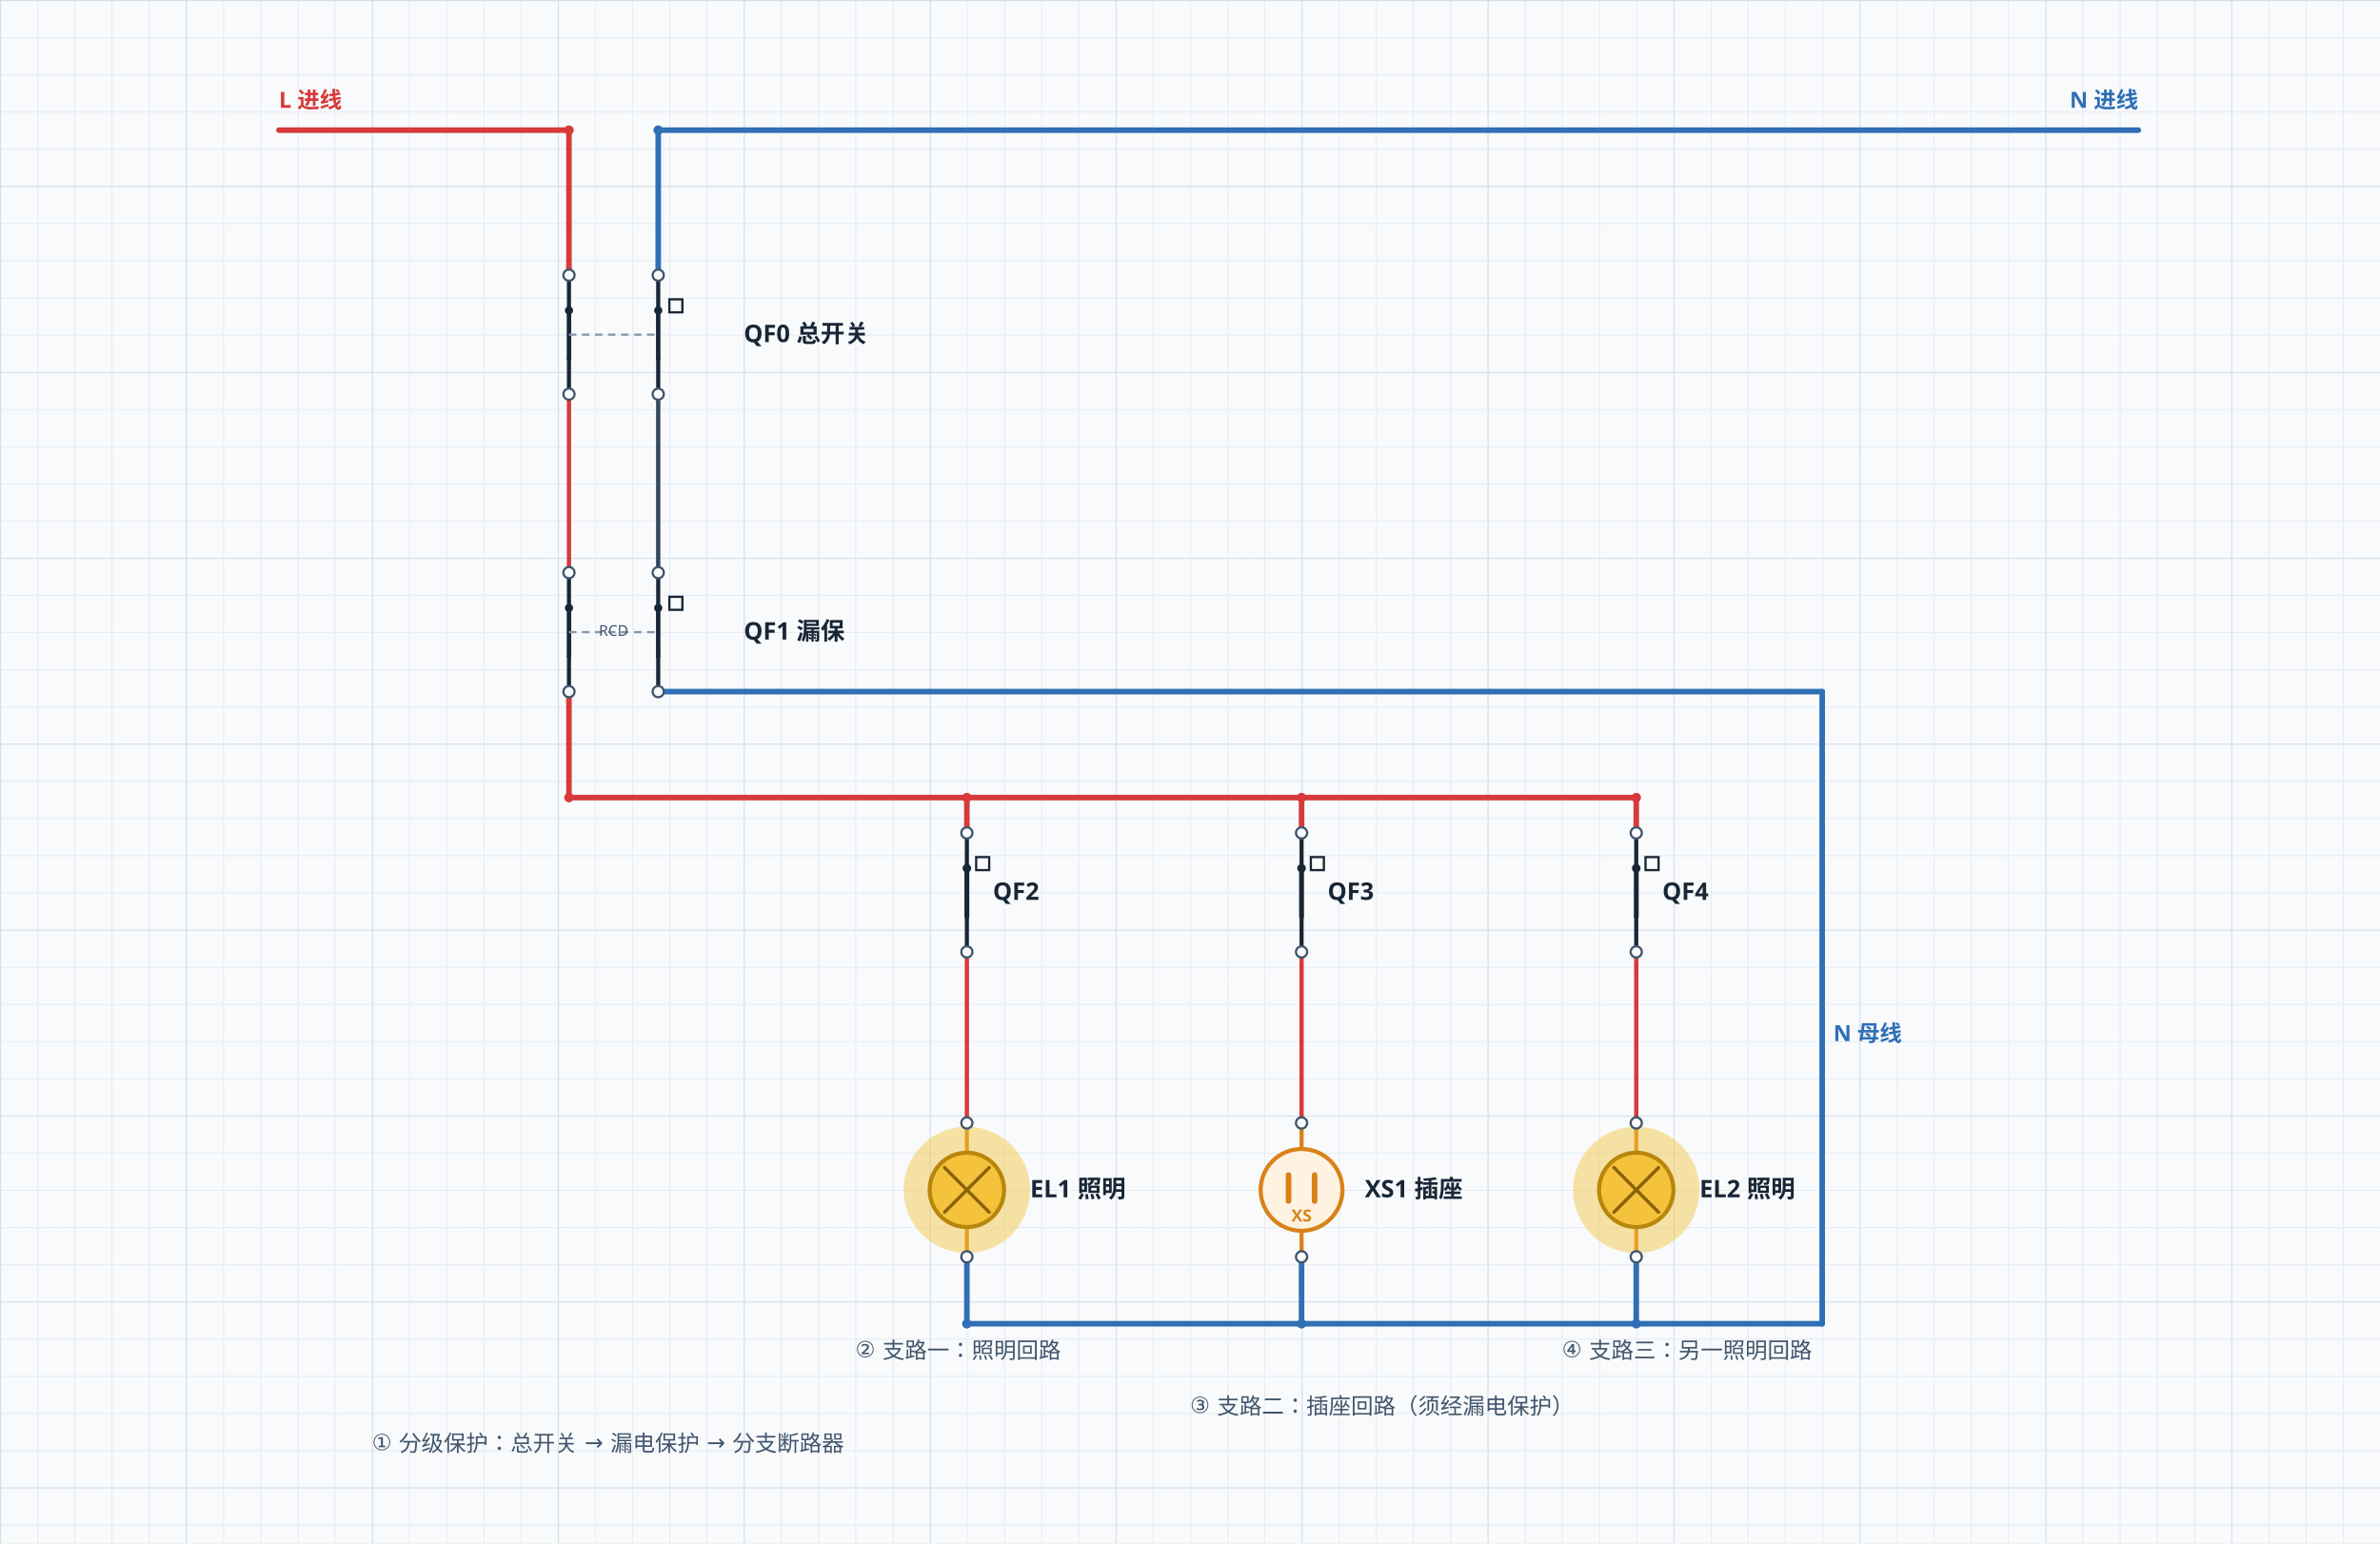
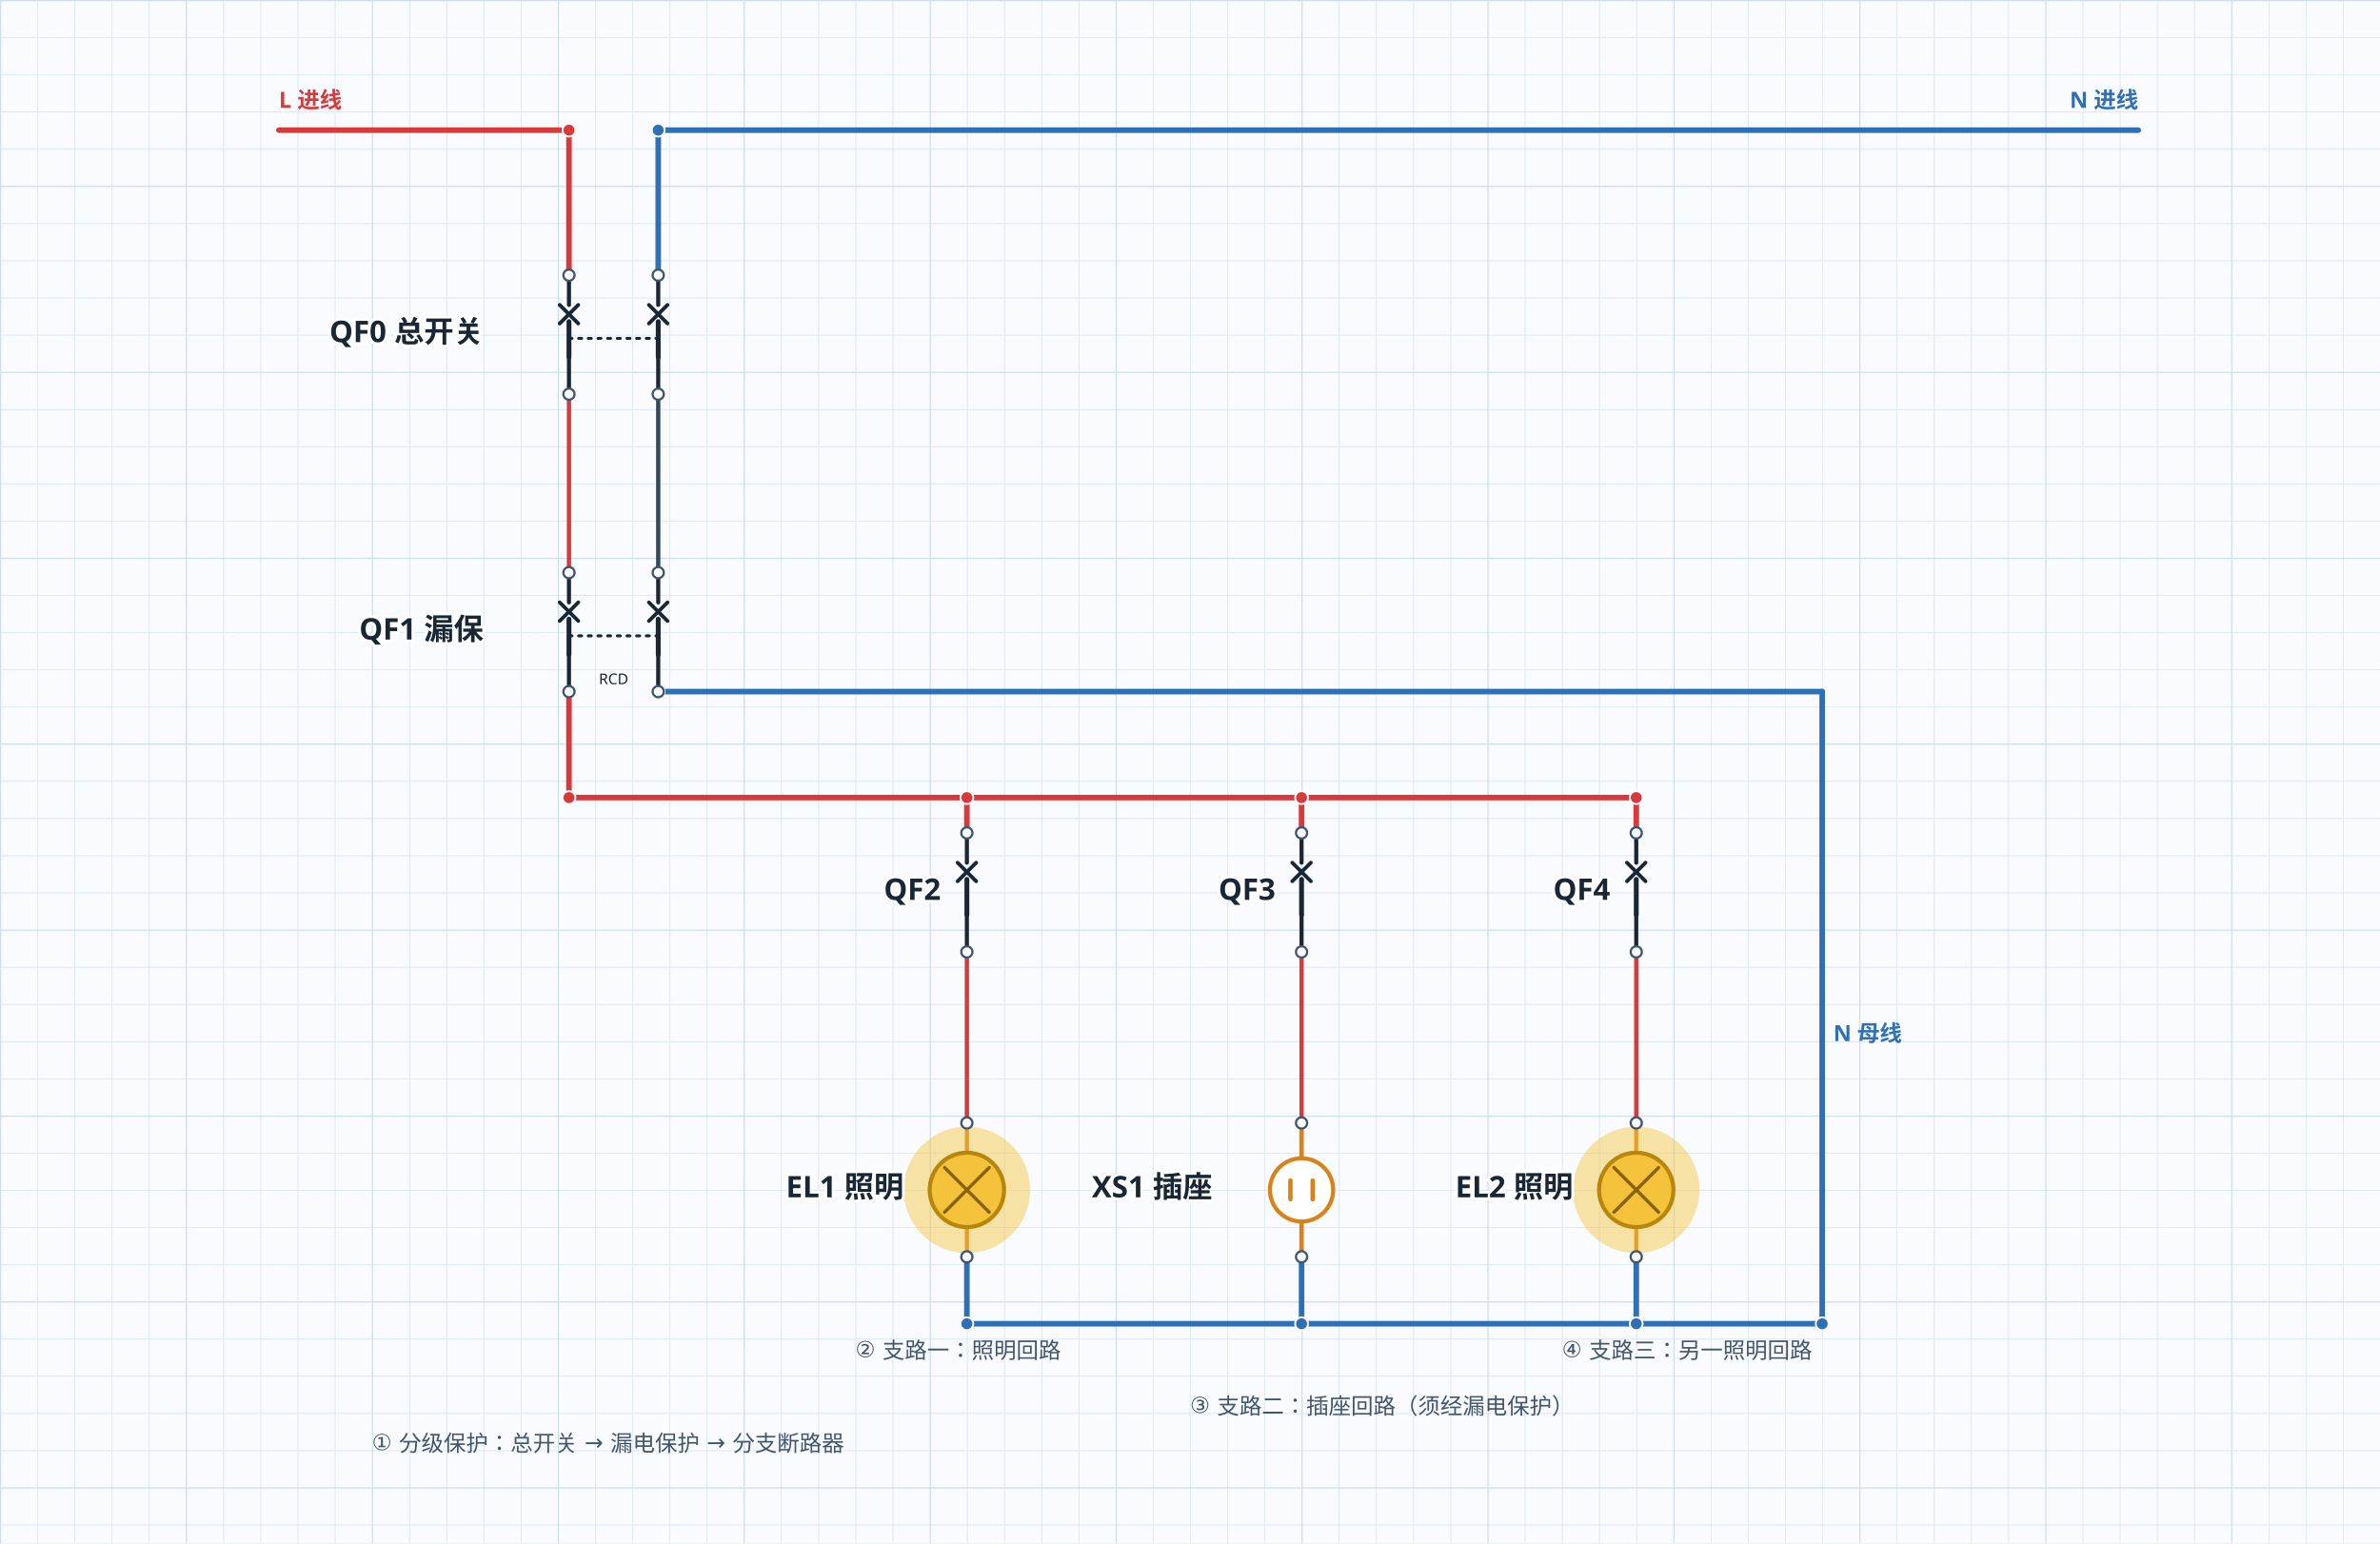
<svg xmlns="http://www.w3.org/2000/svg" viewBox="0 0 1280 830" width="100%" height="100%" preserveAspectRatio="xMidYMid meet" font-family="'Segoe UI','Microsoft YaHei','Noto Sans SC',sans-serif">
  <defs>
    <pattern id="gridMinor" width="20" height="20" patternUnits="userSpaceOnUse">
-       <path d="M 20 0 L 0 0 0 20" fill="none" stroke="#e6ecf4" stroke-width="1" />
+       <path d="M 20 0 L 0 0 0 20" fill="none" stroke="#dfe9f6" stroke-width="1" />
    </pattern>
    <pattern id="gridMajor" width="100" height="100" patternUnits="userSpaceOnUse">
      <rect width="100" height="100" fill="url(#gridMinor)" />
-       <path d="M 100 0 L 0 0 0 100" fill="none" stroke="#d5dfea" stroke-width="1.2" />
+       <path d="M 100 0 L 0 0 0 100" fill="none" stroke="#cddcf0" stroke-width="1.2" />
    </pattern>
    <filter id="soft" x="-20%" y="-20%" width="140%" height="140%">
      <feDropShadow dx="0" dy="1" stdDeviation="2" flood-color="#1b2a3a" flood-opacity="0.08" />
    </filter>
  </defs>
-   <rect x="0" y="0" width="1280" height="830" fill="#f8fafc" />
+   <rect x="0" y="0" width="1280" height="830" fill="#f9fbff" />
  <rect x="0" y="0" width="1280" height="830" fill="url(#gridMajor)" />
  <g class="wires">
-     <g class="wire" data-net="L" style="cursor:default">
-       <line x1="150" y1="70" x2="306" y2="70" stroke="#d63a3a" stroke-width="3" stroke-linecap="round" opacity="1" />
-       <line x1="306" y1="148" x2="306" y2="70" stroke="#d63a3a" stroke-width="3" stroke-linecap="round" opacity="1" />
-       <circle cx="306" cy="70" r="2.55" fill="#d63a3a" opacity="1" />
-     </g>
-     <g class="wire" data-net="N-in" style="cursor:default">
-       <line x1="354" y1="70" x2="1150" y2="70" stroke="#2f6fb5" stroke-width="3" stroke-linecap="round" opacity="1" />
-       <line x1="354" y1="148" x2="354" y2="70" stroke="#2f6fb5" stroke-width="3" stroke-linecap="round" opacity="1" />
-       <circle cx="354" cy="70" r="2.55" fill="#2f6fb5" opacity="1" />
-     </g>
-     <g class="wire" data-net="n-qf0-1" style="cursor:default">
-       <line x1="306" y1="212" x2="306" y2="308" stroke="#d63a3a" stroke-width="2.3" stroke-linecap="round" opacity="1" />
-     </g>
-     <g class="wire" data-net="n-qf0-2" style="cursor:default">
-       <line x1="354" y1="212" x2="354" y2="308" stroke="#33475e" stroke-width="2.3" stroke-linecap="round" opacity="1" />
-     </g>
-     <g class="wire" data-net="n-bus-L" style="cursor:default">
-       <line x1="306" y1="429" x2="880" y2="429" stroke="#d63a3a" stroke-width="3" stroke-linecap="round" opacity="1" />
-       <line x1="306" y1="372" x2="306" y2="429" stroke="#d63a3a" stroke-width="3" stroke-linecap="round" opacity="1" />
-       <line x1="520" y1="448" x2="520" y2="429" stroke="#d63a3a" stroke-width="3" stroke-linecap="round" opacity="1" />
-       <line x1="700" y1="448" x2="700" y2="429" stroke="#d63a3a" stroke-width="3" stroke-linecap="round" opacity="1" />
-       <line x1="880" y1="448" x2="880" y2="429" stroke="#d63a3a" stroke-width="3" stroke-linecap="round" opacity="1" />
-       <circle cx="306" cy="429" r="2.55" fill="#d63a3a" opacity="1" />
-       <circle cx="520" cy="429" r="2.55" fill="#d63a3a" opacity="1" />
-       <circle cx="700" cy="429" r="2.55" fill="#d63a3a" opacity="1" />
-       <circle cx="880" cy="429" r="2.55" fill="#d63a3a" opacity="1" />
-     </g>
-     <g class="wire" data-net="N" style="cursor:default">
-       <line x1="354" y1="372" x2="980" y2="372" stroke="#2f6fb5" stroke-width="3" stroke-linecap="round" opacity="1" />
-       <line x1="980" y1="372" x2="980" y2="712" stroke="#2f6fb5" stroke-width="3" stroke-linecap="round" opacity="1" />
-       <line x1="520" y1="712" x2="980" y2="712" stroke="#2f6fb5" stroke-width="3" stroke-linecap="round" opacity="1" />
-       <line x1="520" y1="676" x2="520" y2="712" stroke="#2f6fb5" stroke-width="3" stroke-linecap="round" opacity="1" />
-       <line x1="700" y1="676" x2="700" y2="712" stroke="#2f6fb5" stroke-width="3" stroke-linecap="round" opacity="1" />
-       <line x1="880" y1="676" x2="880" y2="712" stroke="#2f6fb5" stroke-width="3" stroke-linecap="round" opacity="1" />
-       <circle cx="354" cy="372" r="2.55" fill="#2f6fb5" opacity="1" />
-       <circle cx="520" cy="712" r="2.55" fill="#2f6fb5" opacity="1" />
-       <circle cx="700" cy="712" r="2.55" fill="#2f6fb5" opacity="1" />
-       <circle cx="880" cy="712" r="2.55" fill="#2f6fb5" opacity="1" />
-     </g>
-     <g class="wire" data-net="n-el1" style="cursor:default">
-       <line x1="520" y1="512" x2="520" y2="604" stroke="#d63a3a" stroke-width="2.3" stroke-linecap="round" opacity="1" />
-     </g>
-     <g class="wire" data-net="n-xs1" style="cursor:default">
-       <line x1="700" y1="512" x2="700" y2="604" stroke="#d63a3a" stroke-width="2.3" stroke-linecap="round" opacity="1" />
-     </g>
-     <g class="wire" data-net="n-el2" style="cursor:default">
-       <line x1="880" y1="512" x2="880" y2="604" stroke="#d63a3a" stroke-width="2.3" stroke-linecap="round" opacity="1" />
+     <g class="wire" data-net="L" data-bus="1" style="cursor:default">
+       <g class="wire-seg" data-wire-seg="L:0" data-net="L" data-seg="0">
+         <line x1="150" y1="70" x2="306" y2="70" stroke="#d63a3a" stroke-width="3" stroke-linecap="round" opacity="1" />
+       </g>
+       <g class="wire-seg" data-wire-seg="L:null" data-net="L">
+         <line x1="306" y1="148" x2="306" y2="70" stroke="#d63a3a" stroke-width="3" stroke-linecap="round" opacity="1" />
+       </g>
+       <circle class="junction" cx="306" cy="70" r="3.45" fill="#d63a3a" stroke="#f9fbff" stroke-width="1" opacity="1" />
+     </g>
+     <g class="wire" data-net="N-in" data-bus="1" style="cursor:default">
+       <g class="wire-seg" data-wire-seg="N-in:0" data-net="N-in" data-seg="0">
+         <line x1="354" y1="70" x2="1150" y2="70" stroke="#2f6fb5" stroke-width="3" stroke-linecap="round" opacity="1" />
+       </g>
+       <g class="wire-seg" data-wire-seg="N-in:null" data-net="N-in">
+         <line x1="354" y1="148" x2="354" y2="70" stroke="#2f6fb5" stroke-width="3" stroke-linecap="round" opacity="1" />
+       </g>
+       <circle class="junction" cx="354" cy="70" r="3.45" fill="#2f6fb5" stroke="#f9fbff" stroke-width="1" opacity="1" />
+     </g>
+     <g class="wire" data-net="n-qf0-1" data-bus="0" style="cursor:default">
+       <g class="wire-seg" data-wire-seg="n-qf0-1:null" data-net="n-qf0-1">
+         <line x1="306" y1="212" x2="306" y2="308" stroke="#d63a3a" stroke-width="2.3" stroke-linecap="round" opacity="1" />
+       </g>
+     </g>
+     <g class="wire" data-net="n-qf0-2" data-bus="0" style="cursor:default">
+       <g class="wire-seg" data-wire-seg="n-qf0-2:null" data-net="n-qf0-2">
+         <line x1="354" y1="212" x2="354" y2="308" stroke="#33475e" stroke-width="2.3" stroke-linecap="round" opacity="1" />
+       </g>
+     </g>
+     <g class="wire" data-net="n-bus-L" data-bus="1" style="cursor:default">
+       <g class="wire-seg" data-wire-seg="n-bus-L:null" data-net="n-bus-L">
+         <line x1="306" y1="429" x2="880" y2="429" stroke="#d63a3a" stroke-width="3" stroke-linecap="round" opacity="1" />
+       </g>
+       <g class="wire-seg" data-wire-seg="n-bus-L:null" data-net="n-bus-L">
+         <line x1="306" y1="372" x2="306" y2="429" stroke="#d63a3a" stroke-width="3" stroke-linecap="round" opacity="1" />
+       </g>
+       <g class="wire-seg" data-wire-seg="n-bus-L:null" data-net="n-bus-L">
+         <line x1="520" y1="448" x2="520" y2="429" stroke="#d63a3a" stroke-width="3" stroke-linecap="round" opacity="1" />
+       </g>
+       <g class="wire-seg" data-wire-seg="n-bus-L:null" data-net="n-bus-L">
+         <line x1="700" y1="448" x2="700" y2="429" stroke="#d63a3a" stroke-width="3" stroke-linecap="round" opacity="1" />
+       </g>
+       <g class="wire-seg" data-wire-seg="n-bus-L:null" data-net="n-bus-L">
+         <line x1="880" y1="448" x2="880" y2="429" stroke="#d63a3a" stroke-width="3" stroke-linecap="round" opacity="1" />
+       </g>
+       <circle class="junction" cx="306" cy="429" r="3.45" fill="#d63a3a" stroke="#f9fbff" stroke-width="1" opacity="1" />
+       <circle class="junction" cx="520" cy="429" r="3.45" fill="#d63a3a" stroke="#f9fbff" stroke-width="1" opacity="1" />
+       <circle class="junction" cx="700" cy="429" r="3.45" fill="#d63a3a" stroke="#f9fbff" stroke-width="1" opacity="1" />
+       <circle class="junction" cx="880" cy="429" r="3.45" fill="#d63a3a" stroke="#f9fbff" stroke-width="1" opacity="1" />
+     </g>
+     <g class="wire" data-net="N" data-bus="1" style="cursor:default">
+       <g class="wire-seg" data-wire-seg="N:0" data-net="N" data-seg="0">
+         <line x1="354" y1="372" x2="980" y2="372" stroke="#2f6fb5" stroke-width="3" stroke-linecap="round" opacity="1" />
+       </g>
+       <g class="wire-seg" data-wire-seg="N:0" data-net="N" data-seg="0">
+         <line x1="980" y1="372" x2="980" y2="712" stroke="#2f6fb5" stroke-width="3" stroke-linecap="round" opacity="1" />
+       </g>
+       <g class="wire-seg" data-wire-seg="N:1" data-net="N" data-seg="1">
+         <line x1="520" y1="712" x2="980" y2="712" stroke="#2f6fb5" stroke-width="3" stroke-linecap="round" opacity="1" />
+       </g>
+       <g class="wire-seg" data-wire-seg="N:null" data-net="N">
+         <line x1="520" y1="676" x2="520" y2="712" stroke="#2f6fb5" stroke-width="3" stroke-linecap="round" opacity="1" />
+       </g>
+       <g class="wire-seg" data-wire-seg="N:null" data-net="N">
+         <line x1="700" y1="676" x2="700" y2="712" stroke="#2f6fb5" stroke-width="3" stroke-linecap="round" opacity="1" />
+       </g>
+       <g class="wire-seg" data-wire-seg="N:null" data-net="N">
+         <line x1="880" y1="676" x2="880" y2="712" stroke="#2f6fb5" stroke-width="3" stroke-linecap="round" opacity="1" />
+       </g>
+       <circle class="junction" cx="980" cy="712" r="3.45" fill="#2f6fb5" stroke="#f9fbff" stroke-width="1" opacity="1" />
+       <circle class="junction" cx="354" cy="372" r="3.45" fill="#2f6fb5" stroke="#f9fbff" stroke-width="1" opacity="1" />
+       <circle class="junction" cx="520" cy="712" r="3.45" fill="#2f6fb5" stroke="#f9fbff" stroke-width="1" opacity="1" />
+       <circle class="junction" cx="700" cy="712" r="3.45" fill="#2f6fb5" stroke="#f9fbff" stroke-width="1" opacity="1" />
+       <circle class="junction" cx="880" cy="712" r="3.45" fill="#2f6fb5" stroke="#f9fbff" stroke-width="1" opacity="1" />
+     </g>
+     <g class="wire" data-net="n-el1" data-bus="0" style="cursor:default">
+       <g class="wire-seg" data-wire-seg="n-el1:null" data-net="n-el1">
+         <line x1="520" y1="512" x2="520" y2="604" stroke="#d63a3a" stroke-width="2.3" stroke-linecap="round" opacity="1" />
+       </g>
+     </g>
+     <g class="wire" data-net="n-xs1" data-bus="0" style="cursor:default">
+       <g class="wire-seg" data-wire-seg="n-xs1:null" data-net="n-xs1">
+         <line x1="700" y1="512" x2="700" y2="604" stroke="#d63a3a" stroke-width="2.3" stroke-linecap="round" opacity="1" />
+       </g>
+     </g>
+     <g class="wire" data-net="n-el2" data-bus="0" style="cursor:default">
+       <g class="wire-seg" data-wire-seg="n-el2:null" data-net="n-el2">
+         <line x1="880" y1="512" x2="880" y2="604" stroke="#d63a3a" stroke-width="2.3" stroke-linecap="round" opacity="1" />
+       </g>
    </g>
  </g>
  <g class="wire-labels">
-     <text x="150" y="58" font-size="12" font-weight="600" fill="#d63a3a" text-anchor="start" font-family="'Segoe UI','Microsoft YaHei','Noto Sans SC',sans-serif">L 进线</text>
-     <text x="1150" y="58" font-size="12" font-weight="600" fill="#2f6fb5" text-anchor="end" font-family="'Segoe UI','Microsoft YaHei','Noto Sans SC',sans-serif">N 进线</text>
-     <text x="986" y="560" font-size="12" font-weight="600" fill="#2f6fb5" text-anchor="start" font-family="'Segoe UI','Microsoft YaHei','Noto Sans SC',sans-serif">N 母线</text>
+     <text x="150" y="58" font-size="12" font-weight="600" fill="#d63a3a" text-anchor="start" font-family="'Segoe UI','Microsoft YaHei','Noto Sans SC',sans-serif" data-net="L" data-bus-label="L">L 进线</text>
+     <text x="1150" y="58" font-size="12" font-weight="600" fill="#2f6fb5" text-anchor="end" font-family="'Segoe UI','Microsoft YaHei','Noto Sans SC',sans-serif" data-net="N-in" data-bus-label="N-in">N 进线</text>
+     <text x="986" y="560" font-size="12" font-weight="600" fill="#2f6fb5" text-anchor="start" font-family="'Segoe UI','Microsoft YaHei','Noto Sans SC',sans-serif" data-net="N" data-bus-label="N">N 母线</text>
  </g>
  <g class="devices">
    <g class="dev" data-dev="QF0" style="cursor:pointer">
      <g transform="translate(330 180) rotate(0)">
-         <line x1="-24" y1="-32" x2="-24" y2="-13" stroke="#182635" stroke-width="2.2" stroke-linecap="round" />
-         <line x1="-24" y1="13" x2="-24" y2="32" stroke="#182635" stroke-width="2.2" stroke-linecap="round" />
-         <circle cx="-24" cy="-13" r="2.2" fill="#182635" />
-         <g transform="rotate(0 -24 13)">
-           <line x1="-24" y1="13" x2="-24" y2="-12" stroke="#182635" stroke-width="2.4" stroke-linecap="round" />
-         </g>
-         <line x1="24" y1="-32" x2="24" y2="-13" stroke="#182635" stroke-width="2.2" stroke-linecap="round" />
-         <line x1="24" y1="13" x2="24" y2="32" stroke="#182635" stroke-width="2.2" stroke-linecap="round" />
-         <circle cx="24" cy="-13" r="2.2" fill="#182635" />
-         <g transform="rotate(0 24 13)">
-           <line x1="24" y1="13" x2="24" y2="-12" stroke="#182635" stroke-width="2.4" stroke-linecap="round" />
-         </g>
-         <line x1="-24" y1="0" x2="24" y2="0" stroke="#8798aa" stroke-width="1.2" stroke-dasharray="4 3" />
-         <rect x="30" y="-19" width="7" height="7" rx="0" fill="none" stroke="#182635" stroke-width="1.2" />
-       </g>
-       <text x="400" y="184" font-size="13" font-weight="700" fill="#182635" text-anchor="start" font-family="'Segoe UI','Microsoft YaHei','Noto Sans SC',sans-serif">QF0 总开关</text>
-       <circle cx="306" cy="148" r="3" fill="#f8fafc" stroke="#41556b" stroke-width="1.2" class="pin" data-pin="QF0:1" />
-       <circle cx="354" cy="148" r="3" fill="#f8fafc" stroke="#41556b" stroke-width="1.2" class="pin" data-pin="QF0:3" />
-       <circle cx="306" cy="212" r="3" fill="#f8fafc" stroke="#41556b" stroke-width="1.2" class="pin" data-pin="QF0:2" />
-       <circle cx="354" cy="212" r="3" fill="#f8fafc" stroke="#41556b" stroke-width="1.2" class="pin" data-pin="QF0:4" />
+         <g class="breaker-pole" data-x="-24" data-angle="0">
+           <line x1="-24" y1="-32" x2="-24" y2="-16" stroke="#182635" stroke-width="2.2" stroke-linecap="round" />
+           <line x1="-29" y1="-16" x2="-19" y2="-6" stroke="#182635" stroke-width="2" stroke-linecap="round" />
+           <line x1="-29" y1="-6" x2="-19" y2="-16" stroke="#182635" stroke-width="2" stroke-linecap="round" />
+           <line x1="-24" y1="12" x2="-24" y2="32" stroke="#182635" stroke-width="2.2" stroke-linecap="round" />
+           <g transform="rotate(0 -24 12)">
+             <line x1="-24" y1="12" x2="-24" y2="-7" stroke="#182635" stroke-width="2.6" stroke-linecap="round" />
+           </g>
+         </g>
+         <g class="breaker-pole" data-x="24" data-angle="0">
+           <line x1="24" y1="-32" x2="24" y2="-16" stroke="#182635" stroke-width="2.2" stroke-linecap="round" />
+           <line x1="19" y1="-16" x2="29" y2="-6" stroke="#182635" stroke-width="2" stroke-linecap="round" />
+           <line x1="19" y1="-6" x2="29" y2="-16" stroke="#182635" stroke-width="2" stroke-linecap="round" />
+           <line x1="24" y1="12" x2="24" y2="32" stroke="#182635" stroke-width="2.2" stroke-linecap="round" />
+           <g transform="rotate(0 24 12)">
+             <line x1="24" y1="12" x2="24" y2="-7" stroke="#182635" stroke-width="2.6" stroke-linecap="round" />
+           </g>
+         </g>
+         <line class="breaker-link" x1="-24" y1="2" x2="24" y2="2" stroke="#182635" stroke-width="1.6" stroke-linecap="round" stroke-dasharray="1.6 3.6" />
+       </g>
+       <text x="260" y="184" font-size="16" font-weight="700" fill="#182635" text-anchor="end" font-family="'Segoe UI','Microsoft YaHei','Noto Sans SC',sans-serif" paint-order="stroke" stroke="#ffffff" stroke-width="3" stroke-linejoin="round" data-dev-label="QF0" data-label-drag="QF0" style="cursor:move">QF0 总开关</text>
+       <circle cx="306" cy="148" r="3" fill="#f9fbff" stroke="#41556b" stroke-width="1.2" class="pin" data-pin="QF0:1" />
+       <circle cx="354" cy="148" r="3" fill="#f9fbff" stroke="#41556b" stroke-width="1.2" class="pin" data-pin="QF0:3" />
+       <circle cx="306" cy="212" r="3" fill="#f9fbff" stroke="#41556b" stroke-width="1.2" class="pin" data-pin="QF0:2" />
+       <circle cx="354" cy="212" r="3" fill="#f9fbff" stroke="#41556b" stroke-width="1.2" class="pin" data-pin="QF0:4" />
    </g>
    <g class="dev" data-dev="QF1" style="cursor:pointer">
      <g transform="translate(330 340) rotate(0)">
-         <line x1="-24" y1="-32" x2="-24" y2="-13" stroke="#182635" stroke-width="2.2" stroke-linecap="round" />
-         <line x1="-24" y1="13" x2="-24" y2="32" stroke="#182635" stroke-width="2.2" stroke-linecap="round" />
-         <circle cx="-24" cy="-13" r="2.2" fill="#182635" />
-         <g transform="rotate(0 -24 13)">
-           <line x1="-24" y1="13" x2="-24" y2="-12" stroke="#182635" stroke-width="2.4" stroke-linecap="round" />
-         </g>
-         <line x1="24" y1="-32" x2="24" y2="-13" stroke="#182635" stroke-width="2.2" stroke-linecap="round" />
-         <line x1="24" y1="13" x2="24" y2="32" stroke="#182635" stroke-width="2.2" stroke-linecap="round" />
-         <circle cx="24" cy="-13" r="2.2" fill="#182635" />
-         <g transform="rotate(0 24 13)">
-           <line x1="24" y1="13" x2="24" y2="-12" stroke="#182635" stroke-width="2.4" stroke-linecap="round" />
-         </g>
-         <line x1="-24" y1="0" x2="24" y2="0" stroke="#8798aa" stroke-width="1.2" stroke-dasharray="4 3" />
-         <rect x="30" y="-19" width="7" height="7" rx="0" fill="none" stroke="#182635" stroke-width="1.2" />
-         <text x="0" y="2" font-size="8" font-weight="500" fill="#41556b" text-anchor="middle" font-family="'Segoe UI','Microsoft YaHei',sans-serif">RCD</text>
-         <text x="0" y="60" font-size="10" font-weight="500" fill="#41556b" text-anchor="middle" font-family="'Segoe UI','Microsoft YaHei',sans-serif" />
-       </g>
-       <text x="400" y="344" font-size="13" font-weight="700" fill="#182635" text-anchor="start" font-family="'Segoe UI','Microsoft YaHei','Noto Sans SC',sans-serif">QF1 漏保</text>
-       <circle cx="306" cy="308" r="3" fill="#f8fafc" stroke="#41556b" stroke-width="1.2" class="pin" data-pin="QF1:1" />
-       <circle cx="354" cy="308" r="3" fill="#f8fafc" stroke="#41556b" stroke-width="1.2" class="pin" data-pin="QF1:3" />
-       <circle cx="306" cy="372" r="3" fill="#f8fafc" stroke="#41556b" stroke-width="1.2" class="pin" data-pin="QF1:2" />
-       <circle cx="354" cy="372" r="3" fill="#f8fafc" stroke="#41556b" stroke-width="1.2" class="pin" data-pin="QF1:4" />
+         <g class="breaker-pole" data-x="-24" data-angle="0">
+           <line x1="-24" y1="-32" x2="-24" y2="-16" stroke="#182635" stroke-width="2.2" stroke-linecap="round" />
+           <line x1="-29" y1="-16" x2="-19" y2="-6" stroke="#182635" stroke-width="2" stroke-linecap="round" />
+           <line x1="-29" y1="-6" x2="-19" y2="-16" stroke="#182635" stroke-width="2" stroke-linecap="round" />
+           <line x1="-24" y1="12" x2="-24" y2="32" stroke="#182635" stroke-width="2.2" stroke-linecap="round" />
+           <g transform="rotate(0 -24 12)">
+             <line x1="-24" y1="12" x2="-24" y2="-7" stroke="#182635" stroke-width="2.6" stroke-linecap="round" />
+           </g>
+         </g>
+         <g class="breaker-pole" data-x="24" data-angle="0">
+           <line x1="24" y1="-32" x2="24" y2="-16" stroke="#182635" stroke-width="2.2" stroke-linecap="round" />
+           <line x1="19" y1="-16" x2="29" y2="-6" stroke="#182635" stroke-width="2" stroke-linecap="round" />
+           <line x1="19" y1="-6" x2="29" y2="-16" stroke="#182635" stroke-width="2" stroke-linecap="round" />
+           <line x1="24" y1="12" x2="24" y2="32" stroke="#182635" stroke-width="2.2" stroke-linecap="round" />
+           <g transform="rotate(0 24 12)">
+             <line x1="24" y1="12" x2="24" y2="-7" stroke="#182635" stroke-width="2.6" stroke-linecap="round" />
+           </g>
+         </g>
+         <line class="breaker-link" x1="-24" y1="2" x2="24" y2="2" stroke="#182635" stroke-width="1.6" stroke-linecap="round" stroke-dasharray="1.6 3.6" />
+         <text x="0" y="28" font-size="8" font-weight="500" fill="#182635" text-anchor="middle" font-family="'Segoe UI','Microsoft YaHei',sans-serif">RCD</text>
+       </g>
+       <text x="260" y="344" font-size="16" font-weight="700" fill="#182635" text-anchor="end" font-family="'Segoe UI','Microsoft YaHei','Noto Sans SC',sans-serif" paint-order="stroke" stroke="#ffffff" stroke-width="3" stroke-linejoin="round" data-dev-label="QF1" data-label-drag="QF1" style="cursor:move">QF1 漏保</text>
+       <circle cx="306" cy="308" r="3" fill="#f9fbff" stroke="#41556b" stroke-width="1.2" class="pin" data-pin="QF1:1" />
+       <circle cx="354" cy="308" r="3" fill="#f9fbff" stroke="#41556b" stroke-width="1.2" class="pin" data-pin="QF1:3" />
+       <circle cx="306" cy="372" r="3" fill="#f9fbff" stroke="#41556b" stroke-width="1.2" class="pin" data-pin="QF1:2" />
+       <circle cx="354" cy="372" r="3" fill="#f9fbff" stroke="#41556b" stroke-width="1.2" class="pin" data-pin="QF1:4" />
    </g>
    <g class="dev" data-dev="QF2" style="cursor:pointer">
      <g transform="translate(520 480) rotate(0)">
-         <line x1="0" y1="-32" x2="0" y2="-13" stroke="#182635" stroke-width="2.2" stroke-linecap="round" />
-         <line x1="0" y1="13" x2="0" y2="32" stroke="#182635" stroke-width="2.2" stroke-linecap="round" />
-         <circle cx="0" cy="-13" r="2.3" fill="#182635" />
-         <g transform="rotate(0 0 13)">
-           <line x1="0" y1="13" x2="0" y2="-12" stroke="#182635" stroke-width="2.6" stroke-linecap="round" />
-         </g>
-         <rect x="5" y="-19" width="7" height="7" rx="0" fill="none" stroke="#182635" stroke-width="1.2" />
-       </g>
-       <text x="534" y="484" font-size="13" font-weight="700" fill="#182635" text-anchor="start" font-family="'Segoe UI','Microsoft YaHei','Noto Sans SC',sans-serif">QF2</text>
-       <circle cx="520" cy="448" r="3" fill="#f8fafc" stroke="#41556b" stroke-width="1.2" class="pin" data-pin="QF2:1" />
-       <circle cx="520" cy="512" r="3" fill="#f8fafc" stroke="#41556b" stroke-width="1.2" class="pin" data-pin="QF2:2" />
+         <g class="breaker-pole" data-x="0" data-angle="0">
+           <line x1="0" y1="-32" x2="0" y2="-16" stroke="#182635" stroke-width="2.2" stroke-linecap="round" />
+           <line x1="-5" y1="-16" x2="5" y2="-6" stroke="#182635" stroke-width="2" stroke-linecap="round" />
+           <line x1="-5" y1="-6" x2="5" y2="-16" stroke="#182635" stroke-width="2" stroke-linecap="round" />
+           <line x1="0" y1="12" x2="0" y2="32" stroke="#182635" stroke-width="2.2" stroke-linecap="round" />
+           <g transform="rotate(0 0 12)">
+             <line x1="0" y1="12" x2="0" y2="-7" stroke="#182635" stroke-width="2.6" stroke-linecap="round" />
+           </g>
+         </g>
+       </g>
+       <text x="506" y="484" font-size="16" font-weight="700" fill="#182635" text-anchor="end" font-family="'Segoe UI','Microsoft YaHei','Noto Sans SC',sans-serif" paint-order="stroke" stroke="#ffffff" stroke-width="3" stroke-linejoin="round" data-dev-label="QF2" data-label-drag="QF2" style="cursor:move">QF2</text>
+       <circle cx="520" cy="448" r="3" fill="#f9fbff" stroke="#41556b" stroke-width="1.2" class="pin" data-pin="QF2:1" />
+       <circle cx="520" cy="512" r="3" fill="#f9fbff" stroke="#41556b" stroke-width="1.2" class="pin" data-pin="QF2:2" />
    </g>
    <g class="dev" data-dev="QF3" style="cursor:pointer">
      <g transform="translate(700 480) rotate(0)">
-         <line x1="0" y1="-32" x2="0" y2="-13" stroke="#182635" stroke-width="2.2" stroke-linecap="round" />
-         <line x1="0" y1="13" x2="0" y2="32" stroke="#182635" stroke-width="2.2" stroke-linecap="round" />
-         <circle cx="0" cy="-13" r="2.3" fill="#182635" />
-         <g transform="rotate(0 0 13)">
-           <line x1="0" y1="13" x2="0" y2="-12" stroke="#182635" stroke-width="2.6" stroke-linecap="round" />
-         </g>
-         <rect x="5" y="-19" width="7" height="7" rx="0" fill="none" stroke="#182635" stroke-width="1.2" />
-       </g>
-       <text x="714" y="484" font-size="13" font-weight="700" fill="#182635" text-anchor="start" font-family="'Segoe UI','Microsoft YaHei','Noto Sans SC',sans-serif">QF3</text>
-       <circle cx="700" cy="448" r="3" fill="#f8fafc" stroke="#41556b" stroke-width="1.2" class="pin" data-pin="QF3:1" />
-       <circle cx="700" cy="512" r="3" fill="#f8fafc" stroke="#41556b" stroke-width="1.2" class="pin" data-pin="QF3:2" />
+         <g class="breaker-pole" data-x="0" data-angle="0">
+           <line x1="0" y1="-32" x2="0" y2="-16" stroke="#182635" stroke-width="2.2" stroke-linecap="round" />
+           <line x1="-5" y1="-16" x2="5" y2="-6" stroke="#182635" stroke-width="2" stroke-linecap="round" />
+           <line x1="-5" y1="-6" x2="5" y2="-16" stroke="#182635" stroke-width="2" stroke-linecap="round" />
+           <line x1="0" y1="12" x2="0" y2="32" stroke="#182635" stroke-width="2.2" stroke-linecap="round" />
+           <g transform="rotate(0 0 12)">
+             <line x1="0" y1="12" x2="0" y2="-7" stroke="#182635" stroke-width="2.6" stroke-linecap="round" />
+           </g>
+         </g>
+       </g>
+       <text x="686" y="484" font-size="16" font-weight="700" fill="#182635" text-anchor="end" font-family="'Segoe UI','Microsoft YaHei','Noto Sans SC',sans-serif" paint-order="stroke" stroke="#ffffff" stroke-width="3" stroke-linejoin="round" data-dev-label="QF3" data-label-drag="QF3" style="cursor:move">QF3</text>
+       <circle cx="700" cy="448" r="3" fill="#f9fbff" stroke="#41556b" stroke-width="1.2" class="pin" data-pin="QF3:1" />
+       <circle cx="700" cy="512" r="3" fill="#f9fbff" stroke="#41556b" stroke-width="1.2" class="pin" data-pin="QF3:2" />
    </g>
    <g class="dev" data-dev="QF4" style="cursor:pointer">
      <g transform="translate(880 480) rotate(0)">
-         <line x1="0" y1="-32" x2="0" y2="-13" stroke="#182635" stroke-width="2.2" stroke-linecap="round" />
-         <line x1="0" y1="13" x2="0" y2="32" stroke="#182635" stroke-width="2.2" stroke-linecap="round" />
-         <circle cx="0" cy="-13" r="2.3" fill="#182635" />
-         <g transform="rotate(0 0 13)">
-           <line x1="0" y1="13" x2="0" y2="-12" stroke="#182635" stroke-width="2.6" stroke-linecap="round" />
-         </g>
-         <rect x="5" y="-19" width="7" height="7" rx="0" fill="none" stroke="#182635" stroke-width="1.2" />
-       </g>
-       <text x="894" y="484" font-size="13" font-weight="700" fill="#182635" text-anchor="start" font-family="'Segoe UI','Microsoft YaHei','Noto Sans SC',sans-serif">QF4</text>
-       <circle cx="880" cy="448" r="3" fill="#f8fafc" stroke="#41556b" stroke-width="1.2" class="pin" data-pin="QF4:1" />
-       <circle cx="880" cy="512" r="3" fill="#f8fafc" stroke="#41556b" stroke-width="1.2" class="pin" data-pin="QF4:2" />
+         <g class="breaker-pole" data-x="0" data-angle="0">
+           <line x1="0" y1="-32" x2="0" y2="-16" stroke="#182635" stroke-width="2.2" stroke-linecap="round" />
+           <line x1="-5" y1="-16" x2="5" y2="-6" stroke="#182635" stroke-width="2" stroke-linecap="round" />
+           <line x1="-5" y1="-6" x2="5" y2="-16" stroke="#182635" stroke-width="2" stroke-linecap="round" />
+           <line x1="0" y1="12" x2="0" y2="32" stroke="#182635" stroke-width="2.2" stroke-linecap="round" />
+           <g transform="rotate(0 0 12)">
+             <line x1="0" y1="12" x2="0" y2="-7" stroke="#182635" stroke-width="2.6" stroke-linecap="round" />
+           </g>
+         </g>
+       </g>
+       <text x="866" y="484" font-size="16" font-weight="700" fill="#182635" text-anchor="end" font-family="'Segoe UI','Microsoft YaHei','Noto Sans SC',sans-serif" paint-order="stroke" stroke="#ffffff" stroke-width="3" stroke-linejoin="round" data-dev-label="QF4" data-label-drag="QF4" style="cursor:move">QF4</text>
+       <circle cx="880" cy="448" r="3" fill="#f9fbff" stroke="#41556b" stroke-width="1.2" class="pin" data-pin="QF4:1" />
+       <circle cx="880" cy="512" r="3" fill="#f9fbff" stroke="#41556b" stroke-width="1.2" class="pin" data-pin="QF4:2" />
    </g>
    <g class="dev" data-dev="EL1" style="cursor:pointer">
      <g transform="translate(520 640) rotate(0)">
        <line x1="0" y1="-36" x2="0" y2="-20" stroke="#d98218" stroke-width="2.2" stroke-linecap="round" />
        <line x1="0" y1="20" x2="0" y2="36" stroke="#d98218" stroke-width="2.2" stroke-linecap="round" />
        <circle cx="0" cy="0" r="34" fill="rgba(245,195,59,.45)" />
        <circle cx="0" cy="0" r="20" fill="#f5c33b" stroke="#b8860b" stroke-width="2.2" />
        <line x1="-12" y1="-12" x2="12" y2="12" stroke="#8a6208" stroke-width="1.8" stroke-linecap="round" />
        <line x1="-12" y1="12" x2="12" y2="-12" stroke="#8a6208" stroke-width="1.8" stroke-linecap="round" />
      </g>
-       <text x="554" y="644" font-size="13" font-weight="700" fill="#182635" text-anchor="start" font-family="'Segoe UI','Microsoft YaHei','Noto Sans SC',sans-serif">EL1 照明</text>
-       <circle cx="520" cy="604" r="3" fill="#f8fafc" stroke="#41556b" stroke-width="1.2" class="pin" data-pin="EL1:1" />
-       <circle cx="520" cy="676" r="3" fill="#f8fafc" stroke="#41556b" stroke-width="1.2" class="pin" data-pin="EL1:2" />
+       <text x="486" y="644" font-size="16" font-weight="700" fill="#182635" text-anchor="end" font-family="'Segoe UI','Microsoft YaHei','Noto Sans SC',sans-serif" paint-order="stroke" stroke="#ffffff" stroke-width="3" stroke-linejoin="round" data-dev-label="EL1" data-label-drag="EL1" style="cursor:move">EL1 照明</text>
+       <circle cx="520" cy="604" r="3" fill="#f9fbff" stroke="#41556b" stroke-width="1.2" class="pin" data-pin="EL1:1" />
+       <circle cx="520" cy="676" r="3" fill="#f9fbff" stroke="#41556b" stroke-width="1.2" class="pin" data-pin="EL1:2" />
    </g>
    <g class="dev" data-dev="XS1" style="cursor:pointer">
      <g transform="translate(700 640) rotate(0)">
-         <line x1="0" y1="-36" x2="0" y2="-22" stroke="#d98218" stroke-width="2.2" stroke-linecap="round" />
-         <line x1="0" y1="22" x2="0" y2="36" stroke="#d98218" stroke-width="2.2" stroke-linecap="round" />
-         <circle cx="0" cy="0" r="22" fill="#fdf3e0" stroke="#d98218" stroke-width="2.2" />
-         <line x1="-7" y1="-8" x2="-7" y2="6" stroke="#d98218" stroke-width="3" stroke-linecap="round" />
-         <line x1="7" y1="-8" x2="7" y2="6" stroke="#d98218" stroke-width="3" stroke-linecap="round" />
-         <text x="0" y="17" font-size="9" font-weight="600" fill="#d98218" text-anchor="middle" font-family="'Segoe UI','Microsoft YaHei',sans-serif">XS</text>
-       </g>
-       <text x="734" y="644" font-size="13" font-weight="700" fill="#182635" text-anchor="start" font-family="'Segoe UI','Microsoft YaHei','Noto Sans SC',sans-serif">XS1 插座</text>
-       <circle cx="700" cy="604" r="3" fill="#f8fafc" stroke="#41556b" stroke-width="1.2" class="pin" data-pin="XS1:1" />
-       <circle cx="700" cy="676" r="3" fill="#f8fafc" stroke="#41556b" stroke-width="1.2" class="pin" data-pin="XS1:2" />
+         <line x1="0" y1="-36" x2="0" y2="-17" stroke="#d98218" stroke-width="2.4" stroke-linecap="round" />
+         <line x1="0" y1="17" x2="0" y2="36" stroke="#d98218" stroke-width="2.4" stroke-linecap="round" />
+         <circle cx="0" cy="0" r="17" fill="#ffffff" stroke="#d98218" stroke-width="2.2" />
+         <line x1="-6" y1="-5" x2="-6" y2="5" stroke="#d98218" stroke-width="2.4" stroke-linecap="round" />
+         <line x1="6" y1="-5" x2="6" y2="5" stroke="#d98218" stroke-width="2.4" stroke-linecap="round" />
+       </g>
+       <text x="652" y="644" font-size="16" font-weight="700" fill="#182635" text-anchor="end" font-family="'Segoe UI','Microsoft YaHei','Noto Sans SC',sans-serif" paint-order="stroke" stroke="#ffffff" stroke-width="3" stroke-linejoin="round" data-dev-label="XS1" data-label-drag="XS1" style="cursor:move">XS1 插座</text>
+       <circle cx="700" cy="604" r="3" fill="#f9fbff" stroke="#41556b" stroke-width="1.2" class="pin" data-pin="XS1:1" />
+       <circle cx="700" cy="676" r="3" fill="#f9fbff" stroke="#41556b" stroke-width="1.2" class="pin" data-pin="XS1:2" />
    </g>
    <g class="dev" data-dev="EL2" style="cursor:pointer">
      <g transform="translate(880 640) rotate(0)">
        <line x1="0" y1="-36" x2="0" y2="-20" stroke="#d98218" stroke-width="2.2" stroke-linecap="round" />
        <line x1="0" y1="20" x2="0" y2="36" stroke="#d98218" stroke-width="2.2" stroke-linecap="round" />
        <circle cx="0" cy="0" r="34" fill="rgba(245,195,59,.45)" />
        <circle cx="0" cy="0" r="20" fill="#f5c33b" stroke="#b8860b" stroke-width="2.2" />
        <line x1="-12" y1="-12" x2="12" y2="12" stroke="#8a6208" stroke-width="1.8" stroke-linecap="round" />
        <line x1="-12" y1="12" x2="12" y2="-12" stroke="#8a6208" stroke-width="1.8" stroke-linecap="round" />
      </g>
-       <text x="914" y="644" font-size="13" font-weight="700" fill="#182635" text-anchor="start" font-family="'Segoe UI','Microsoft YaHei','Noto Sans SC',sans-serif">EL2 照明</text>
-       <circle cx="880" cy="604" r="3" fill="#f8fafc" stroke="#41556b" stroke-width="1.2" class="pin" data-pin="EL2:1" />
-       <circle cx="880" cy="676" r="3" fill="#f8fafc" stroke="#41556b" stroke-width="1.2" class="pin" data-pin="EL2:2" />
-     </g>
-   </g>
+       <text x="846" y="644" font-size="16" font-weight="700" fill="#182635" text-anchor="end" font-family="'Segoe UI','Microsoft YaHei','Noto Sans SC',sans-serif" paint-order="stroke" stroke="#ffffff" stroke-width="3" stroke-linejoin="round" data-dev-label="EL2" data-label-drag="EL2" style="cursor:move">EL2 照明</text>
+       <circle cx="880" cy="604" r="3" fill="#f9fbff" stroke="#41556b" stroke-width="1.2" class="pin" data-pin="EL2:1" />
+       <circle cx="880" cy="676" r="3" fill="#f9fbff" stroke="#41556b" stroke-width="1.2" class="pin" data-pin="EL2:2" />
+     </g>
+   </g>
+   <g class="notes" />
  <g class="annotations">
    <text x="200" y="780" font-size="12" font-weight="500" fill="#41556b" text-anchor="start" font-family="'Segoe UI','Microsoft YaHei','Noto Sans SC',sans-serif">① 分级保护：总开关 → 漏电保护 → 分支断路器</text>
    <text x="460" y="730" font-size="12" font-weight="500" fill="#41556b" text-anchor="start" font-family="'Segoe UI','Microsoft YaHei','Noto Sans SC',sans-serif">② 支路一：照明回路</text>
    <text x="640" y="760" font-size="12" font-weight="500" fill="#41556b" text-anchor="start" font-family="'Segoe UI','Microsoft YaHei','Noto Sans SC',sans-serif">③ 支路二：插座回路（须经漏电保护）</text>
    <text x="840" y="730" font-size="12" font-weight="500" fill="#41556b" text-anchor="start" font-family="'Segoe UI','Microsoft YaHei','Noto Sans SC',sans-serif">④ 支路三：另一照明回路</text>
  </g>
</svg>
